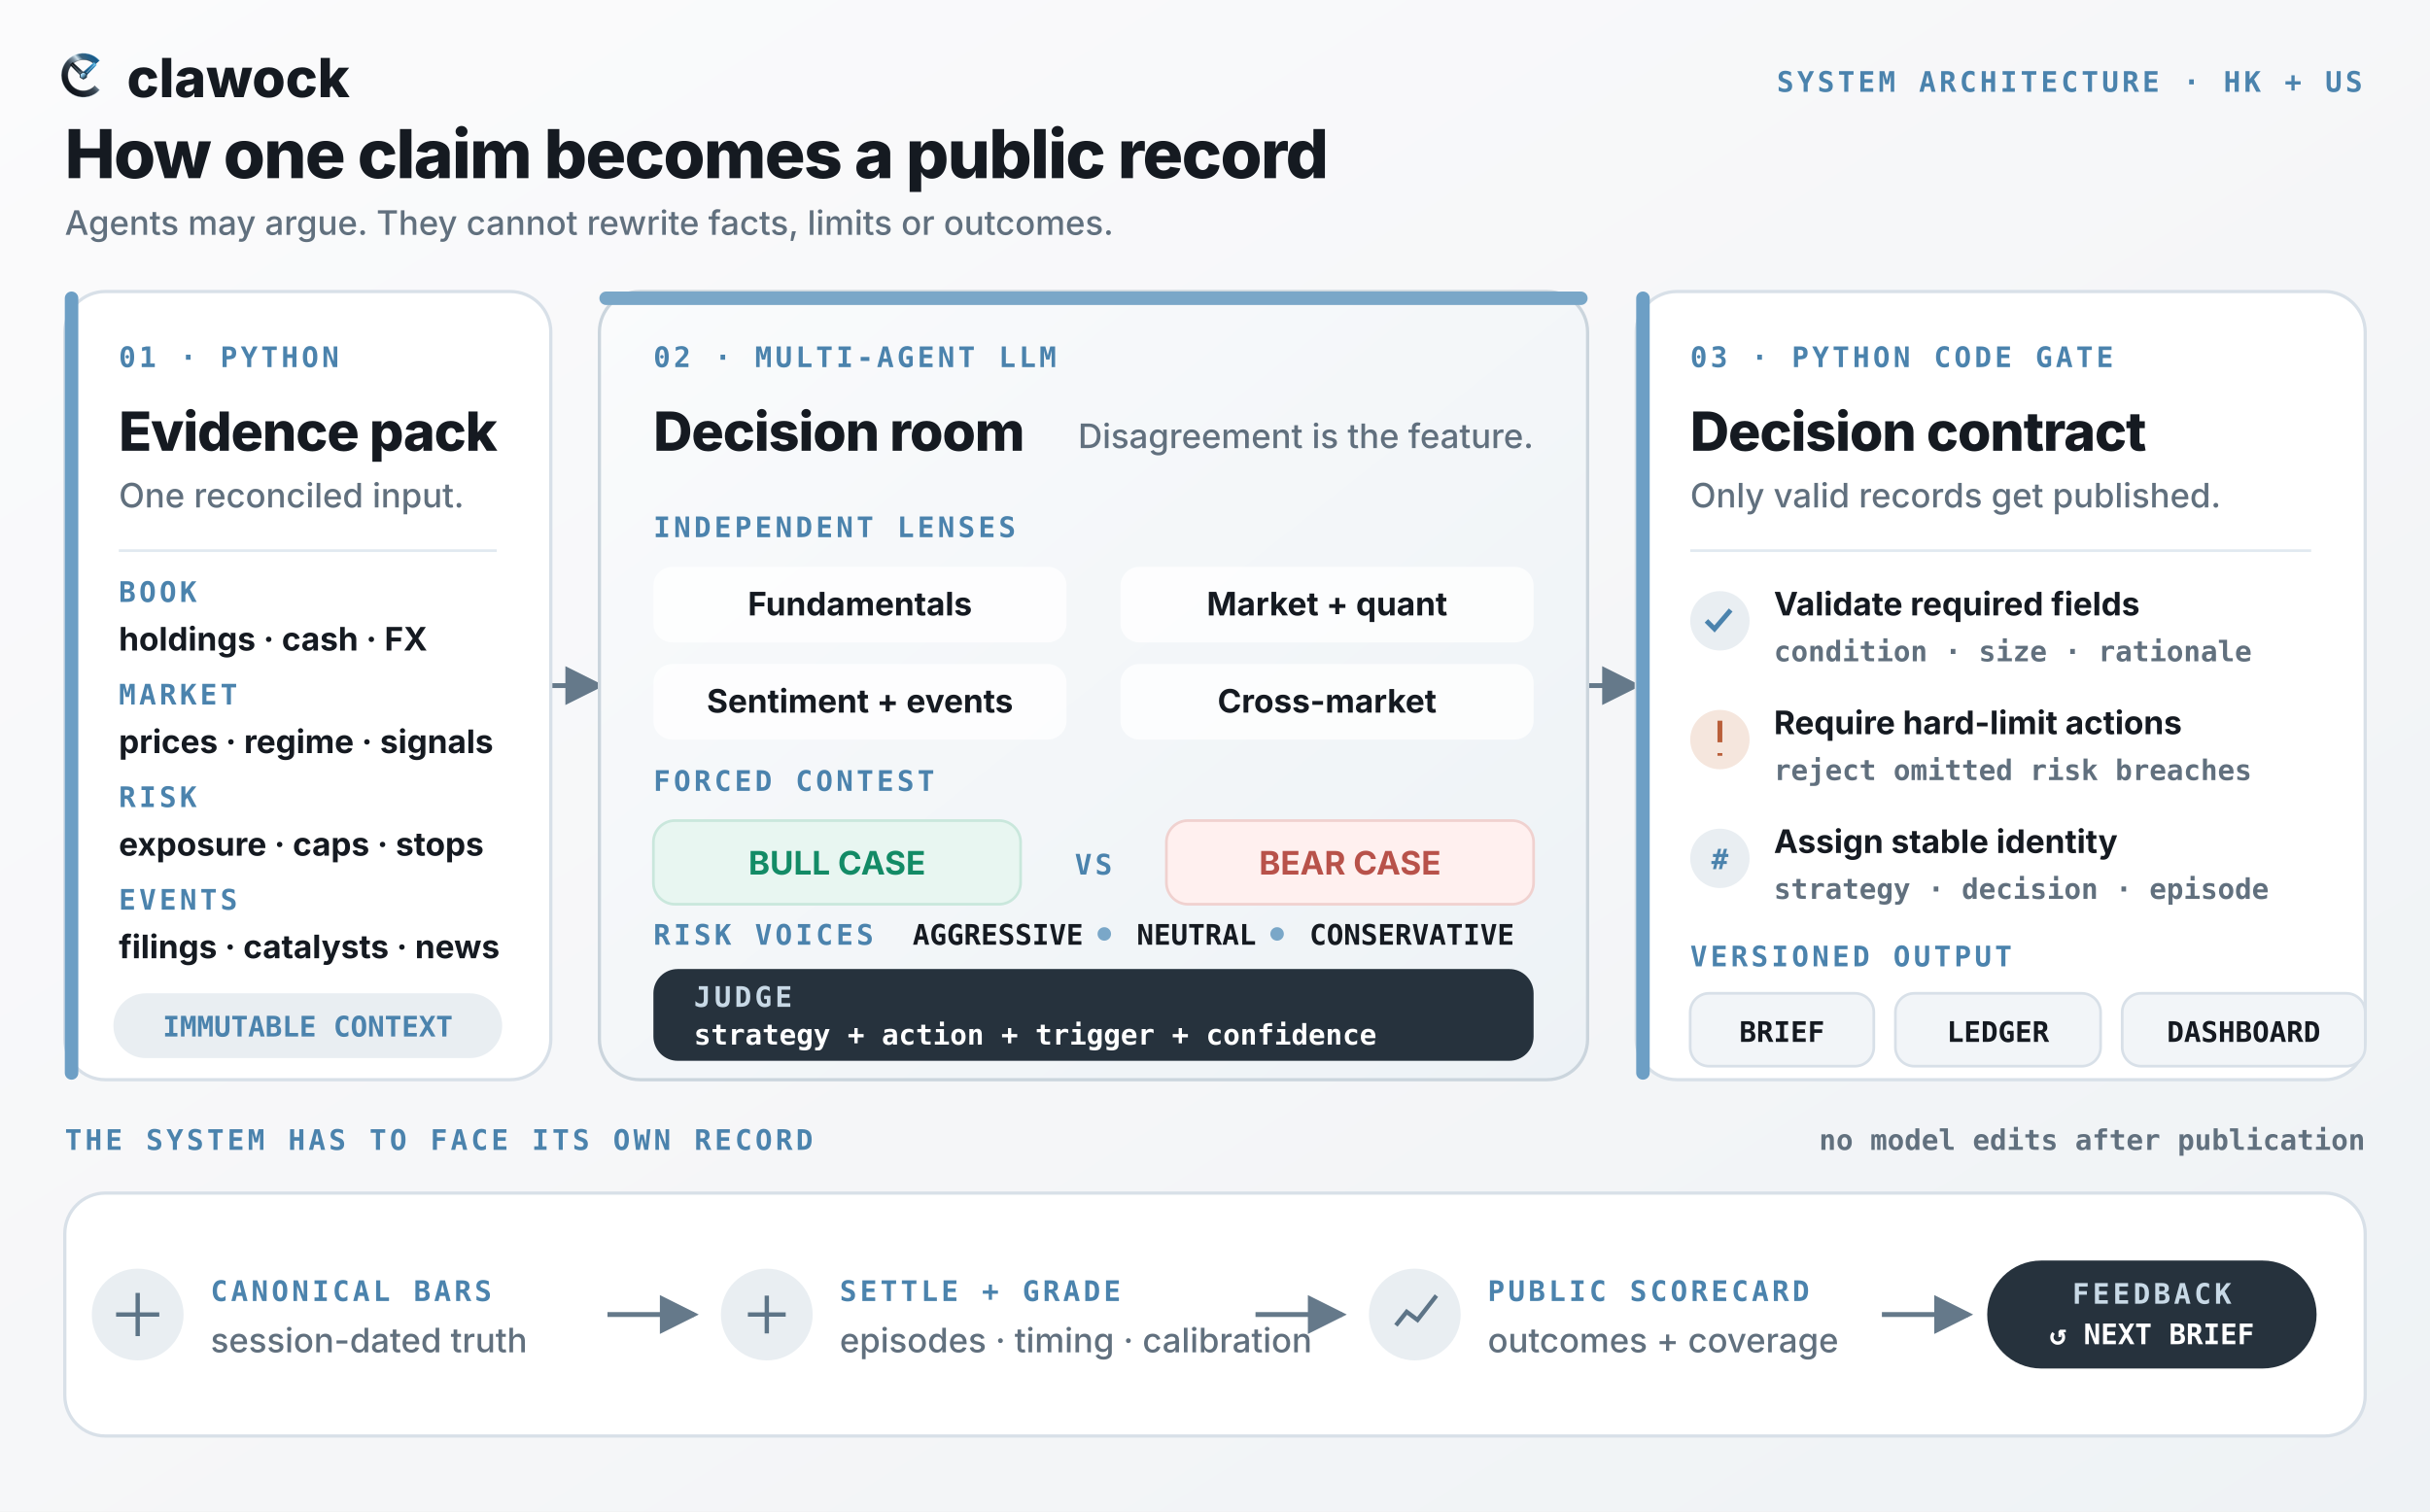
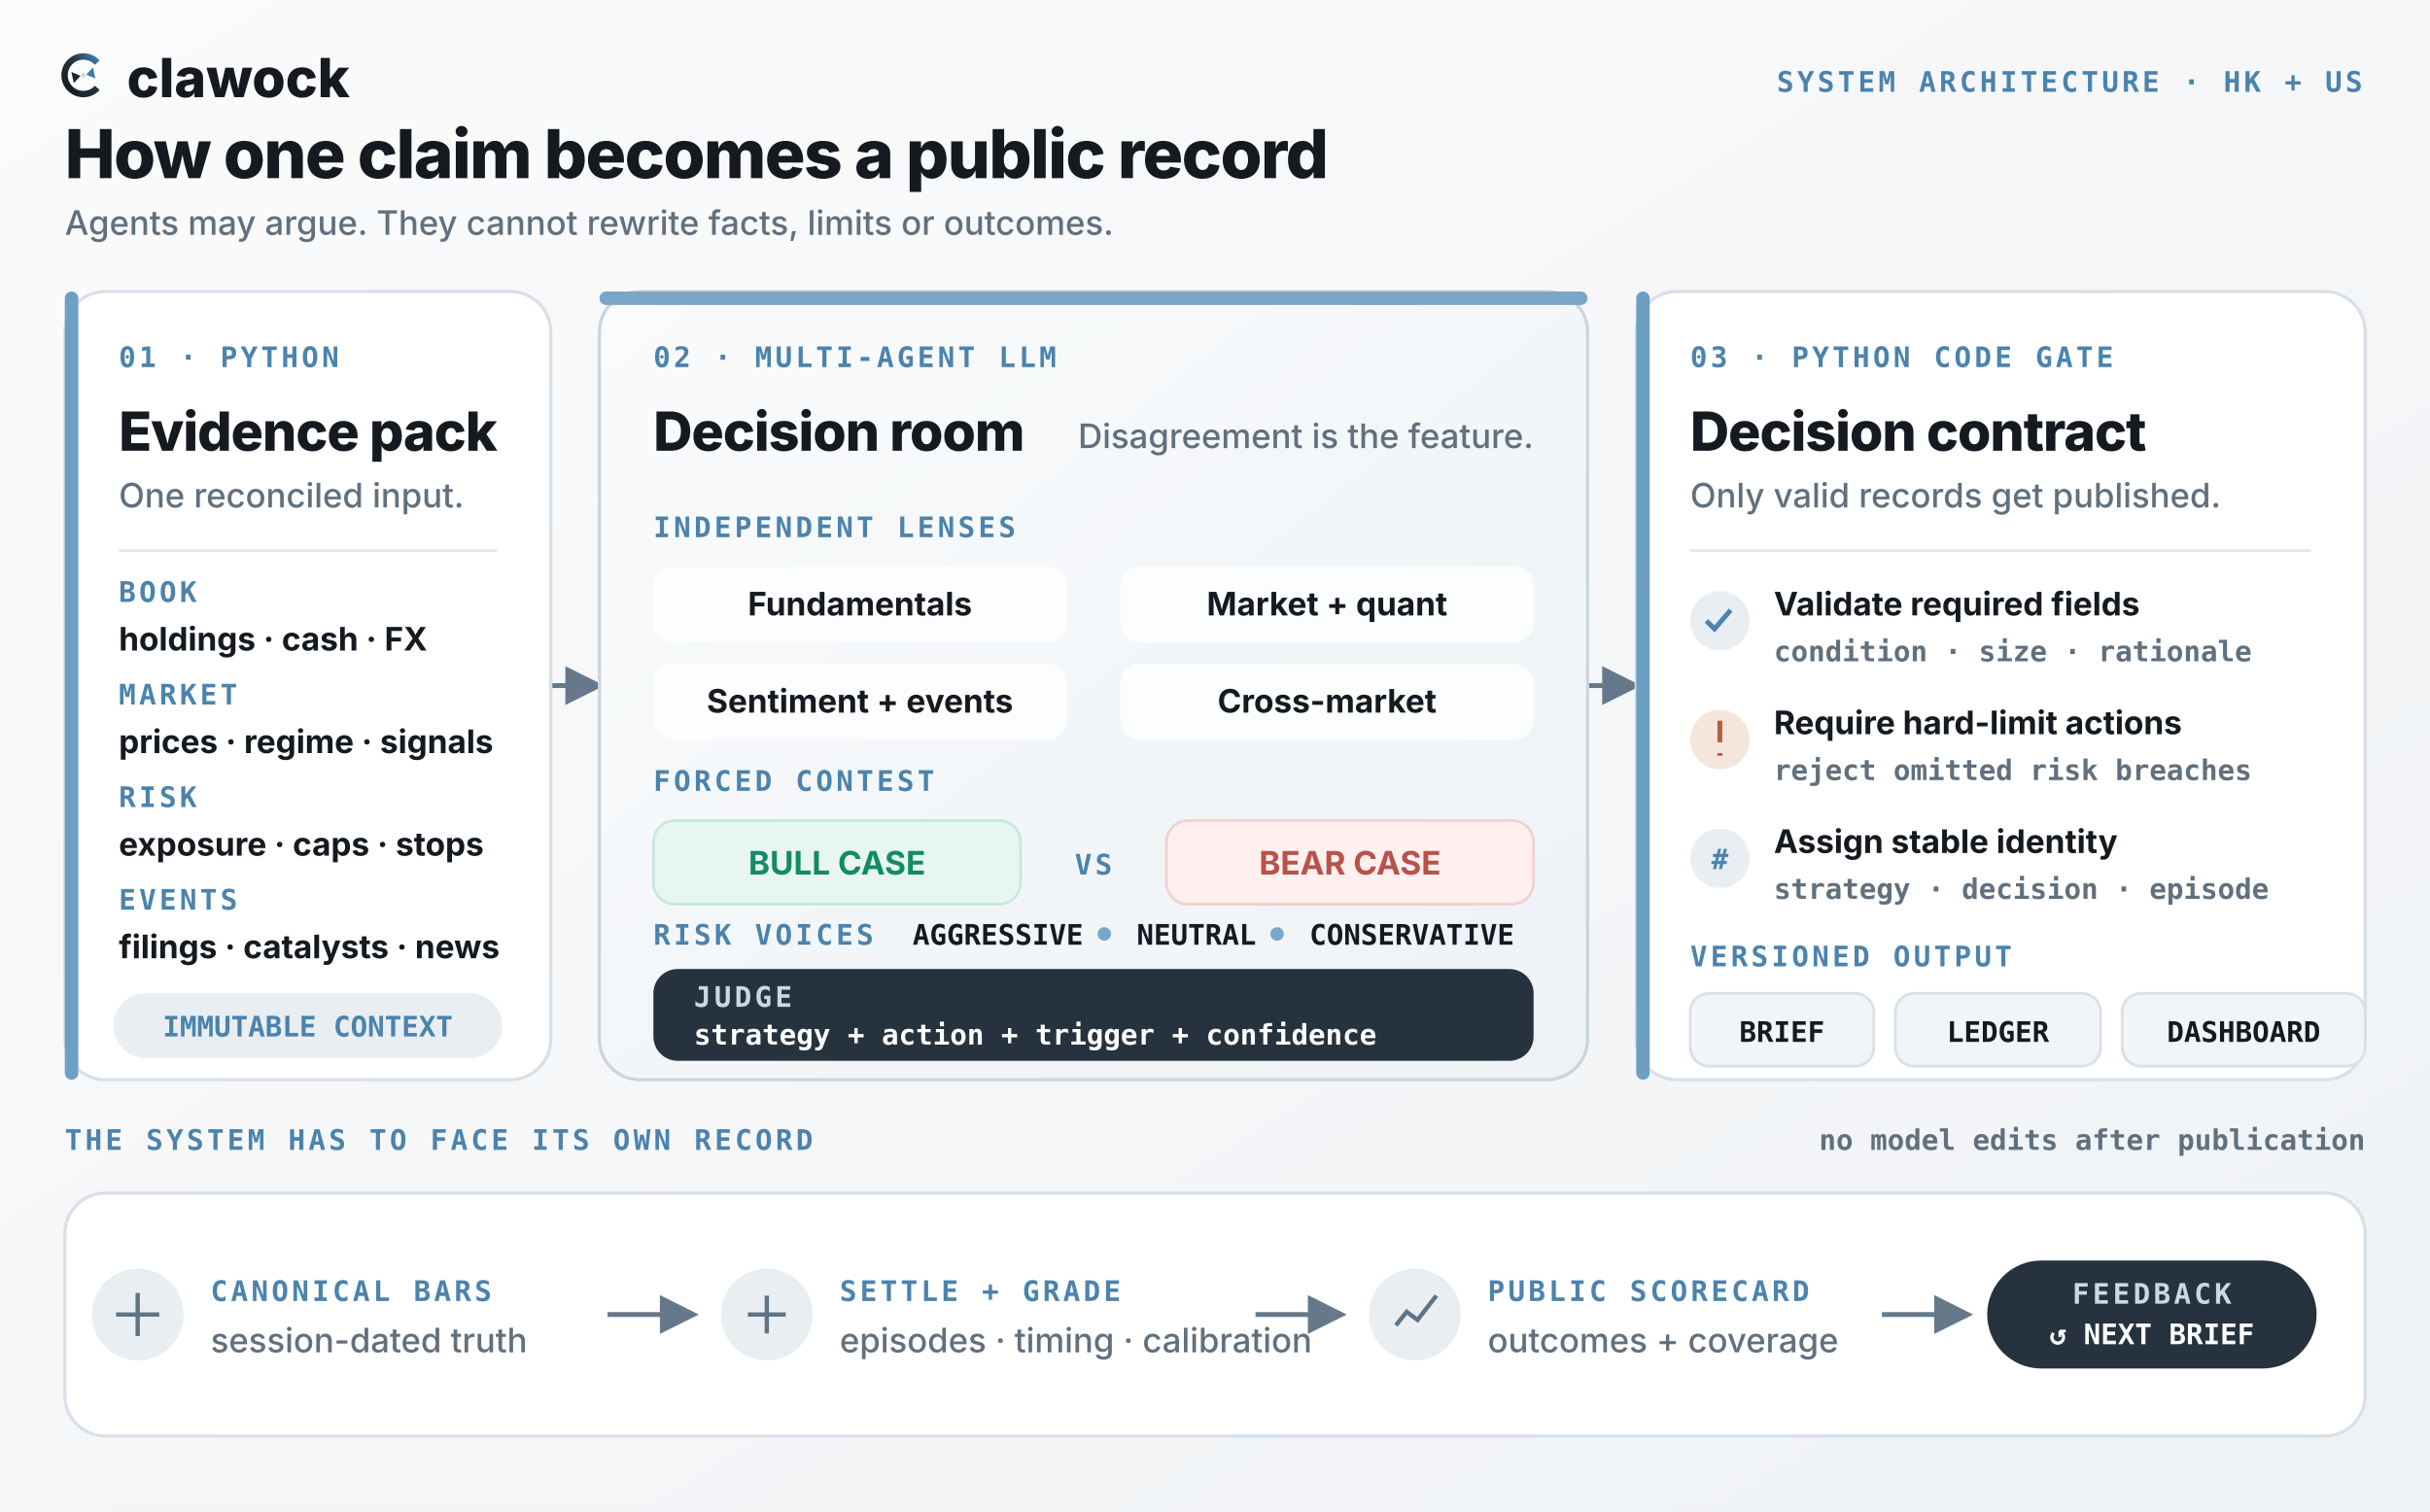
<svg xmlns="http://www.w3.org/2000/svg" width="900" height="560" viewBox="0 0 900 560" role="img" aria-labelledby="title desc">
  <defs>
    <linearGradient id="page-blue" x1="0" y1="0" x2="1" y2="1">
      <stop offset="0" stop-color="#fbfbfc" />
      <stop offset=".58" stop-color="#f5f6f8" />
      <stop offset="1" stop-color="#eef2f5" />
    </linearGradient>
    <linearGradient id="decision-blue" x1="0" y1="0" x2="1" y2="1">
      <stop offset="0" stop-color="#fafbfc" />
      <stop offset="1" stop-color="#edf2f6" />
    </linearGradient>
-     <linearGradient id="brand-metal" x1="8" y1="54" x2="56" y2="10" gradientUnits="userSpaceOnUse">
-       <stop offset="0" stop-color="#07090d" />
-       <stop offset=".24" stop-color="#151b23" />
-       <stop offset=".46" stop-color="#394754" />
-       <stop offset=".56" stop-color="#8196a6" />
-       <stop offset=".615" stop-color="#d0e1eb" />
-       <stop offset=".68" stop-color="#3c637e" />
-       <stop offset=".84" stop-color="#155a8b" />
-       <stop offset=".94" stop-color="#66c4f2" />
-       <stop offset="1" stop-color="#1b425e" />
-     </linearGradient>
-     <linearGradient id="left-argument" x1="18" y1="18" x2="35" y2="35" gradientUnits="userSpaceOnUse">
-       <stop offset="0" stop-color="#080b10" />
-       <stop offset=".52" stop-color="#26333e" />
-       <stop offset=".82" stop-color="#718797" />
-       <stop offset="1" stop-color="#293e4e" />
-     </linearGradient>
-     <linearGradient id="right-argument" x1="46" y1="18" x2="30" y2="35" gradientUnits="userSpaceOnUse">
-       <stop offset="0" stop-color="#79d1f7" />
-       <stop offset=".24" stop-color="#2c87bd" />
-       <stop offset=".7" stop-color="#174f78" />
-       <stop offset="1" stop-color="#243743" />
-     </linearGradient>
-     <linearGradient id="judge-core" x1="29" y1="29" x2="35" y2="36" gradientUnits="userSpaceOnUse">
-       <stop offset="0" stop-color="#edf8ff" />
-       <stop offset=".36" stop-color="#8fc8e8" />
-       <stop offset=".72" stop-color="#315b76" />
-       <stop offset="1" stop-color="#14232d" />
+     <linearGradient id="brand-mark" x1="9" y1="53" x2="54" y2="12" gradientUnits="userSpaceOnUse">
+       <stop offset="0" stop-color="#10141a" />
+       <stop offset=".58" stop-color="#2b353e" />
+       <stop offset="1" stop-color="#4b91c8" />
    </linearGradient>
    <marker id="arrow-blue" markerWidth="8" markerHeight="8" refX="7" refY="4" orient="auto">
      <path d="M0 0L8 4L0 8Z" fill="#65798a" />
    </marker>
    <style>
      .sans{font-family:Inter,-apple-system,BlinkMacSystemFont,"Segoe UI",Arial,sans-serif}
      .mono{font-family:"SFMono-Regular",Consolas,"Liberation Mono",monospace}
      .ink{fill:#151a21}.muted{fill:#61707e}.blue{fill:#4b83ad}.green{fill:#138b66}.warm{fill:#b8524a}
      .kicker{font:700 10.5px "SFMono-Regular",Consolas,monospace;letter-spacing:1.2px}
      .title{font:800 25px Inter,-apple-system,"Segoe UI",Arial,sans-serif;letter-spacing:-.55px}
      .stage{font:800 20px Inter,-apple-system,"Segoe UI",Arial,sans-serif;letter-spacing:-.35px}
      .body{font:500 12.5px Inter,-apple-system,"Segoe UI",Arial,sans-serif}
      .label{font:750 12px Inter,-apple-system,"Segoe UI",Arial,sans-serif}
      .micro{font:600 10.5px "SFMono-Regular",Consolas,monospace}
      .card{fill:#fff;stroke:#d8e0e8;stroke-width:1.2}
      .chip{fill:#f2f5f8;stroke:#d8e0e8;stroke-width:1}
      .wire{fill:none;stroke:#65798a;stroke-width:1.8;marker-end:url(#arrow-blue)}
    </style>
  </defs>
  <rect width="900" height="560" fill="url(#page-blue)" />
  <g class="sans">
    <g transform="translate(20 17) scale(.34)">
-       <path d="M49.8 15.9A24 24 0 1 0 49.8 48.1L44.6 43.4A17 17 0 1 1 44.6 20.6Z" fill="url(#brand-metal)" />
-       <path d="M49.8 15.9A24 24 0 1 0 49.8 48.1" fill="none" stroke="#d9edf8" stroke-opacity=".48" stroke-width=".8" />
-       <path d="M44.6 43.4A17 17 0 1 1 44.6 20.6" fill="none" stroke="#02070b" stroke-opacity=".34" stroke-width=".9" />
-       <path d="M20.4 17.8L17.4 20.8L29.7 33.4L33.5 29.7Z" fill="url(#left-argument)" />
-       <path d="M43.6 17.8L46.6 20.8L34.3 33.4L30.5 29.7Z" fill="url(#right-argument)" />
-       <path d="M19.4 20.1L31.1 32" fill="none" stroke="#dceaf2" stroke-opacity=".34" stroke-width=".72" />
-       <path d="M44.6 20.1L32.9 32" fill="none" stroke="#eefbff" stroke-opacity=".52" stroke-width=".72" />
-       <path d="M32 28.4L35.4 30.35V34.25L32 36.2L28.6 34.25V30.35Z" fill="url(#judge-core)" stroke="#142734" stroke-width=".85" stroke-linejoin="miter" />
+       <path d="M49.8 15.9A24 24 0 1 0 49.8 48.1L44.6 43.4A17 17 0 1 1 44.6 20.6Z" fill="url(#brand-mark)" />
+       <g transform="rotate(-12 32 32)">
+         <path d="M20 25.8L28.8 32L20 38.2Z" fill="#1b232b" />
+         <path d="M44 25.8L35.2 32L44 38.2Z" fill="#397eae" />
+         <path d="M32 28.8L35.2 32L32 35.2L28.8 32Z" fill="#cbd9e2" />
+       </g>
    </g>
    <text x="47" y="36" font-size="20" font-weight="800" class="ink">clawock</text>
    <text x="875" y="34" text-anchor="end" class="kicker blue">SYSTEM ARCHITECTURE · HK + US</text>
    <text x="24" y="66" class="title ink">How one claim becomes a public record</text>
    <text x="24" y="87" class="body muted">Agents may argue. They cannot rewrite facts, limits or outcomes.</text>
  </g>
  <path d="M204 254H222" class="wire" />
  <path d="M588 254H606" class="wire" />
  <g transform="translate(24 108)" class="sans">
    <rect class="card" width="180" height="292" rx="15" />
    <rect width="5" height="292" rx="2.5" fill="#6d9fc5" />
    <text x="20" y="28" class="kicker blue">01 · PYTHON</text>
    <text x="20" y="59" class="stage ink">Evidence pack</text>
    <text x="20" y="80" class="body muted">One reconciled input.</text>
    <path d="M20 96H160" stroke="#e1e9f0" />
    <text x="20" y="115" class="kicker blue">BOOK</text>
    <text x="20" y="133" class="label ink">holdings · cash · FX</text>
    <text x="20" y="153" class="kicker blue">MARKET</text>
    <text x="20" y="171" class="label ink">prices · regime · signals</text>
    <text x="20" y="191" class="kicker blue">RISK</text>
    <text x="20" y="209" class="label ink">exposure · caps · stops</text>
    <text x="20" y="229" class="kicker blue">EVENTS</text>
    <text x="20" y="247" class="label ink">filings · catalysts · news</text>
    <rect x="18" y="260" width="144" height="24" rx="12" fill="#e9eef2" />
    <text x="90" y="276" text-anchor="middle" class="micro blue">IMMUTABLE CONTEXT</text>
  </g>
  <g transform="translate(222 108)" class="sans">
    <rect width="366" height="292" rx="15" fill="url(#decision-blue)" stroke="#cbd5dd" stroke-width="1.2" />
    <rect width="366" height="5" rx="2.5" fill="#7aa7c8" />
    <text x="20" y="28" class="kicker blue">02 · MULTI-AGENT LLM</text>
    <text x="20" y="59" class="stage ink">Decision room</text>
    <text x="346" y="58" text-anchor="end" class="body muted">Disagreement is the feature.</text>
    <text x="20" y="91" class="kicker blue">INDEPENDENT LENSES</text>
    <g transform="translate(20 102)">
      <rect width="153" height="28" rx="7" fill="#fff" opacity=".78" />
      <text x="76.5" y="18" text-anchor="middle" class="label ink">Fundamentals</text>
      <rect x="173" width="153" height="28" rx="7" fill="#fff" opacity=".78" />
      <text x="249.5" y="18" text-anchor="middle" class="label ink">Market + quant</text>
      <rect y="36" width="153" height="28" rx="7" fill="#fff" opacity=".78" />
      <text x="76.5" y="54" text-anchor="middle" class="label ink">Sentiment + events</text>
      <rect x="173" y="36" width="153" height="28" rx="7" fill="#fff" opacity=".78" />
      <text x="249.5" y="54" text-anchor="middle" class="label ink">Cross-market</text>
    </g>
    <text x="20" y="185" class="kicker blue">FORCED CONTEST</text>
    <rect x="20" y="196" width="136" height="31" rx="8" fill="#e8f6f1" stroke="#c9e7dc" />
    <text x="88" y="216" text-anchor="middle" class="label green">BULL CASE</text>
    <text x="183" y="216" text-anchor="middle" class="kicker blue">VS</text>
    <rect x="210" y="196" width="136" height="31" rx="8" fill="#fff0ef" stroke="#f0d1cf" />
    <text x="278" y="216" text-anchor="middle" class="label warm">BEAR CASE</text>
    <text x="20" y="242" class="kicker blue">RISK VOICES</text>
    <text x="116" y="242" class="micro ink">AGGRESSIVE</text>
    <circle cx="187" cy="238" r="2.5" fill="#7aa7c8" />
    <text x="199" y="242" class="micro ink">NEUTRAL</text>
    <circle cx="251" cy="238" r="2.5" fill="#7aa7c8" />
    <text x="263" y="242" class="micro ink">CONSERVATIVE</text>
    <rect x="20" y="251" width="326" height="34" rx="9" fill="#26323d" />
    <text x="35" y="265" class="kicker" fill="#c8d9e6">JUDGE</text>
    <text x="35" y="279" class="micro" fill="#fff">strategy + action + trigger + confidence</text>
  </g>
  <g transform="translate(606 108)" class="sans">
    <rect class="card" width="270" height="292" rx="15" />
    <rect width="5" height="292" rx="2.5" fill="#6d9fc5" />
    <text x="20" y="28" class="kicker blue">03 · PYTHON CODE GATE</text>
    <text x="20" y="59" class="stage ink">Decision contract</text>
    <text x="20" y="80" class="body muted">Only valid records get published.</text>
    <path d="M20 96H250" stroke="#e1e9f0" />
    <circle cx="31" cy="122" r="11" fill="#e9eef2" />
    <path d="M26 122l3 3 6-7" fill="none" stroke="#4b83ad" stroke-width="1.8" />
    <text x="51" y="120" class="label ink">Validate required fields</text>
    <text x="51" y="137" class="micro muted">condition · size · rationale</text>
    <circle cx="31" cy="166" r="11" fill="#f5e6dd" />
    <path d="M31 159v8M31 171v1" stroke="#b95f3a" stroke-width="1.8" />
    <text x="51" y="164" class="label ink">Require hard-limit actions</text>
    <text x="51" y="181" class="micro muted">reject omitted risk breaches</text>
    <circle cx="31" cy="210" r="11" fill="#e9eef2" />
    <text x="31" y="214" text-anchor="middle" class="micro blue">#</text>
    <text x="51" y="208" class="label ink">Assign stable identity</text>
    <text x="51" y="225" class="micro muted">strategy · decision · episode</text>
    <text x="20" y="250" class="kicker blue">VERSIONED OUTPUT</text>
    <g transform="translate(20 260)">
      <rect class="chip" width="68" height="27" rx="7" />
      <text x="34" y="18" text-anchor="middle" class="micro ink">BRIEF</text>
      <rect x="76" class="chip" width="76" height="27" rx="7" />
      <text x="114" y="18" text-anchor="middle" class="micro ink">LEDGER</text>
      <rect x="160" class="chip" width="90" height="27" rx="7" />
      <text x="205" y="18" text-anchor="middle" class="micro ink">DASHBOARD</text>
    </g>
  </g>
  <g class="sans">
    <text x="24" y="426" class="kicker blue">THE SYSTEM HAS TO FACE ITS OWN RECORD</text>
    <text x="876" y="426" text-anchor="end" class="micro muted">no model edits after publication</text>
    <rect x="24" y="442" width="852" height="90" rx="15" fill="#fff" stroke="#d8e0e8" stroke-width="1.2" />
    <path d="M225 487H257" class="wire" />
    <path d="M465 487H497" class="wire" />
    <path d="M697 487H729" class="wire" />
    <circle cx="51" cy="487" r="17" fill="#e9eef2" />
    <path d="M43 487h16M51 479v16" stroke="#5d7487" stroke-width="1.6" />
    <text x="78" y="482" class="kicker blue">CANONICAL BARS</text>
    <text x="78" y="501" class="body muted">session-dated truth</text>
    <circle cx="284" cy="487" r="17" fill="#e9eef2" />
    <path d="M277 487h14M284 480v14" stroke="#5d7487" stroke-width="1.6" />
    <text x="311" y="482" class="kicker blue">SETTLE + GRADE</text>
    <text x="311" y="501" class="body muted">episodes · timing · calibration</text>
    <circle cx="524" cy="487" r="17" fill="#e9eef2" />
    <path d="M517 491l4-5 4 3 7-9" fill="none" stroke="#5d7487" stroke-width="1.6" />
    <text x="551" y="482" class="kicker blue">PUBLIC SCORECARD</text>
    <text x="551" y="501" class="body muted">outcomes + coverage</text>
    <rect x="736" y="467" width="122" height="40" rx="20" fill="#26323d" />
    <text x="797" y="483" text-anchor="middle" class="kicker" fill="#c8d9e6">FEEDBACK</text>
    <text x="797" y="498" text-anchor="middle" class="micro" fill="#fff">↺ NEXT BRIEF</text>
  </g>
</svg>
